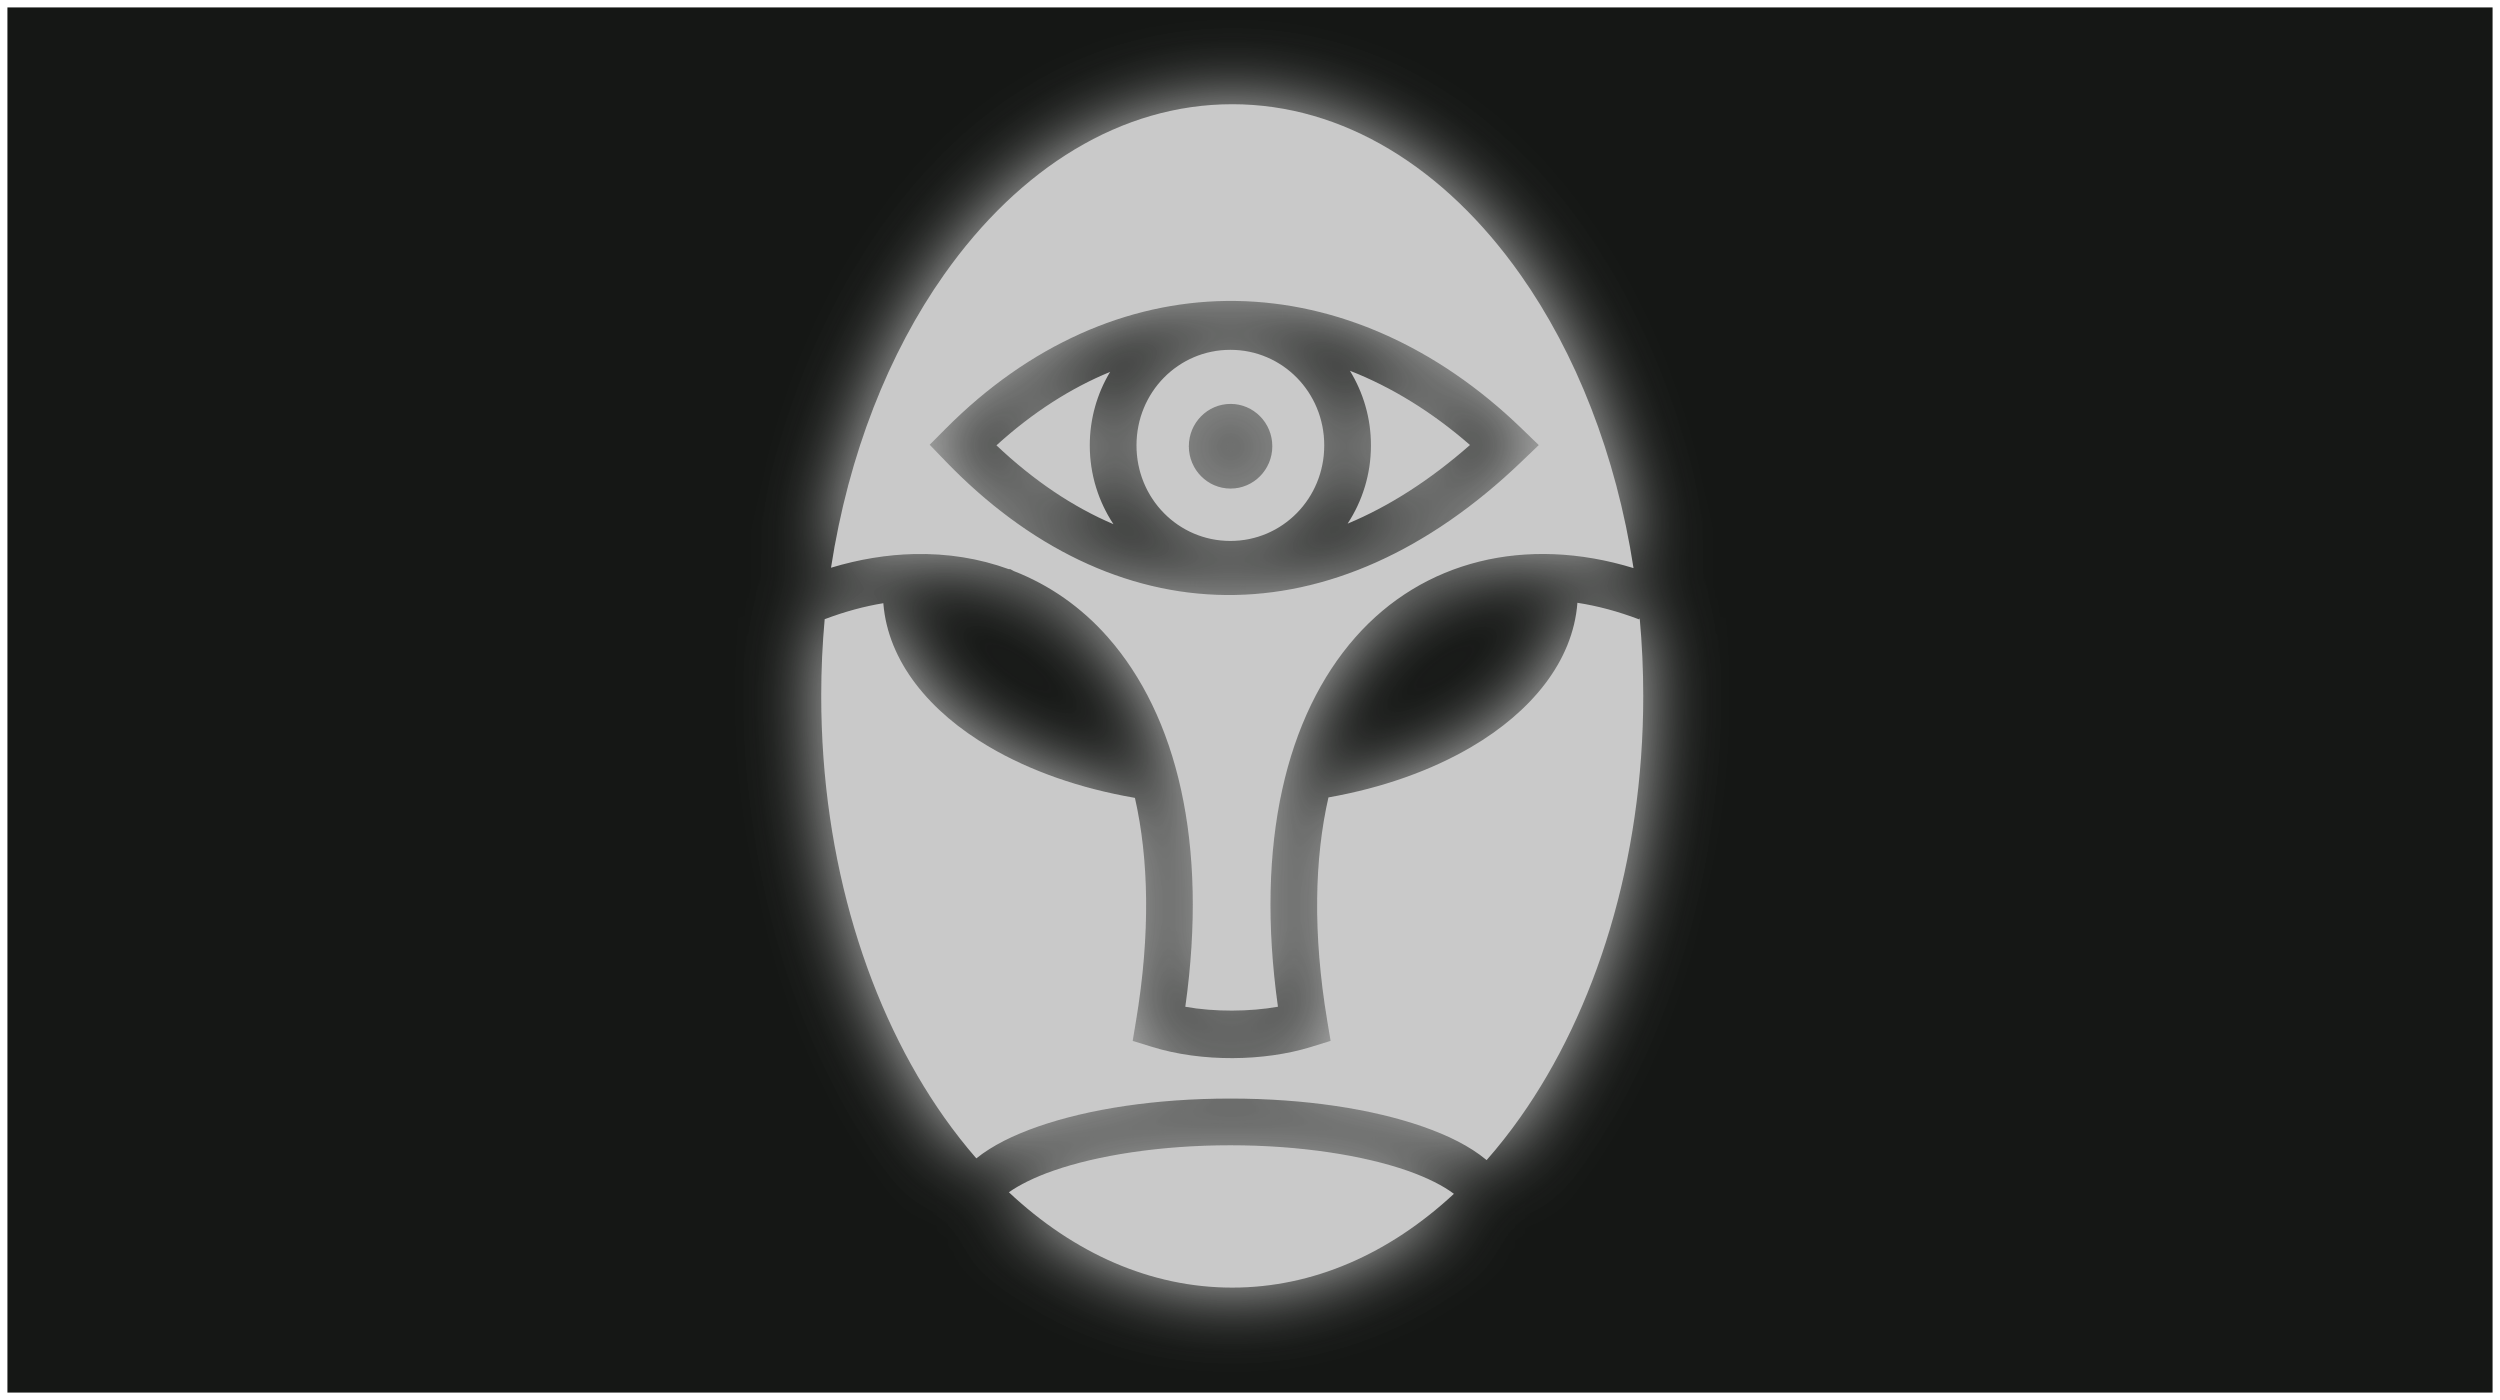
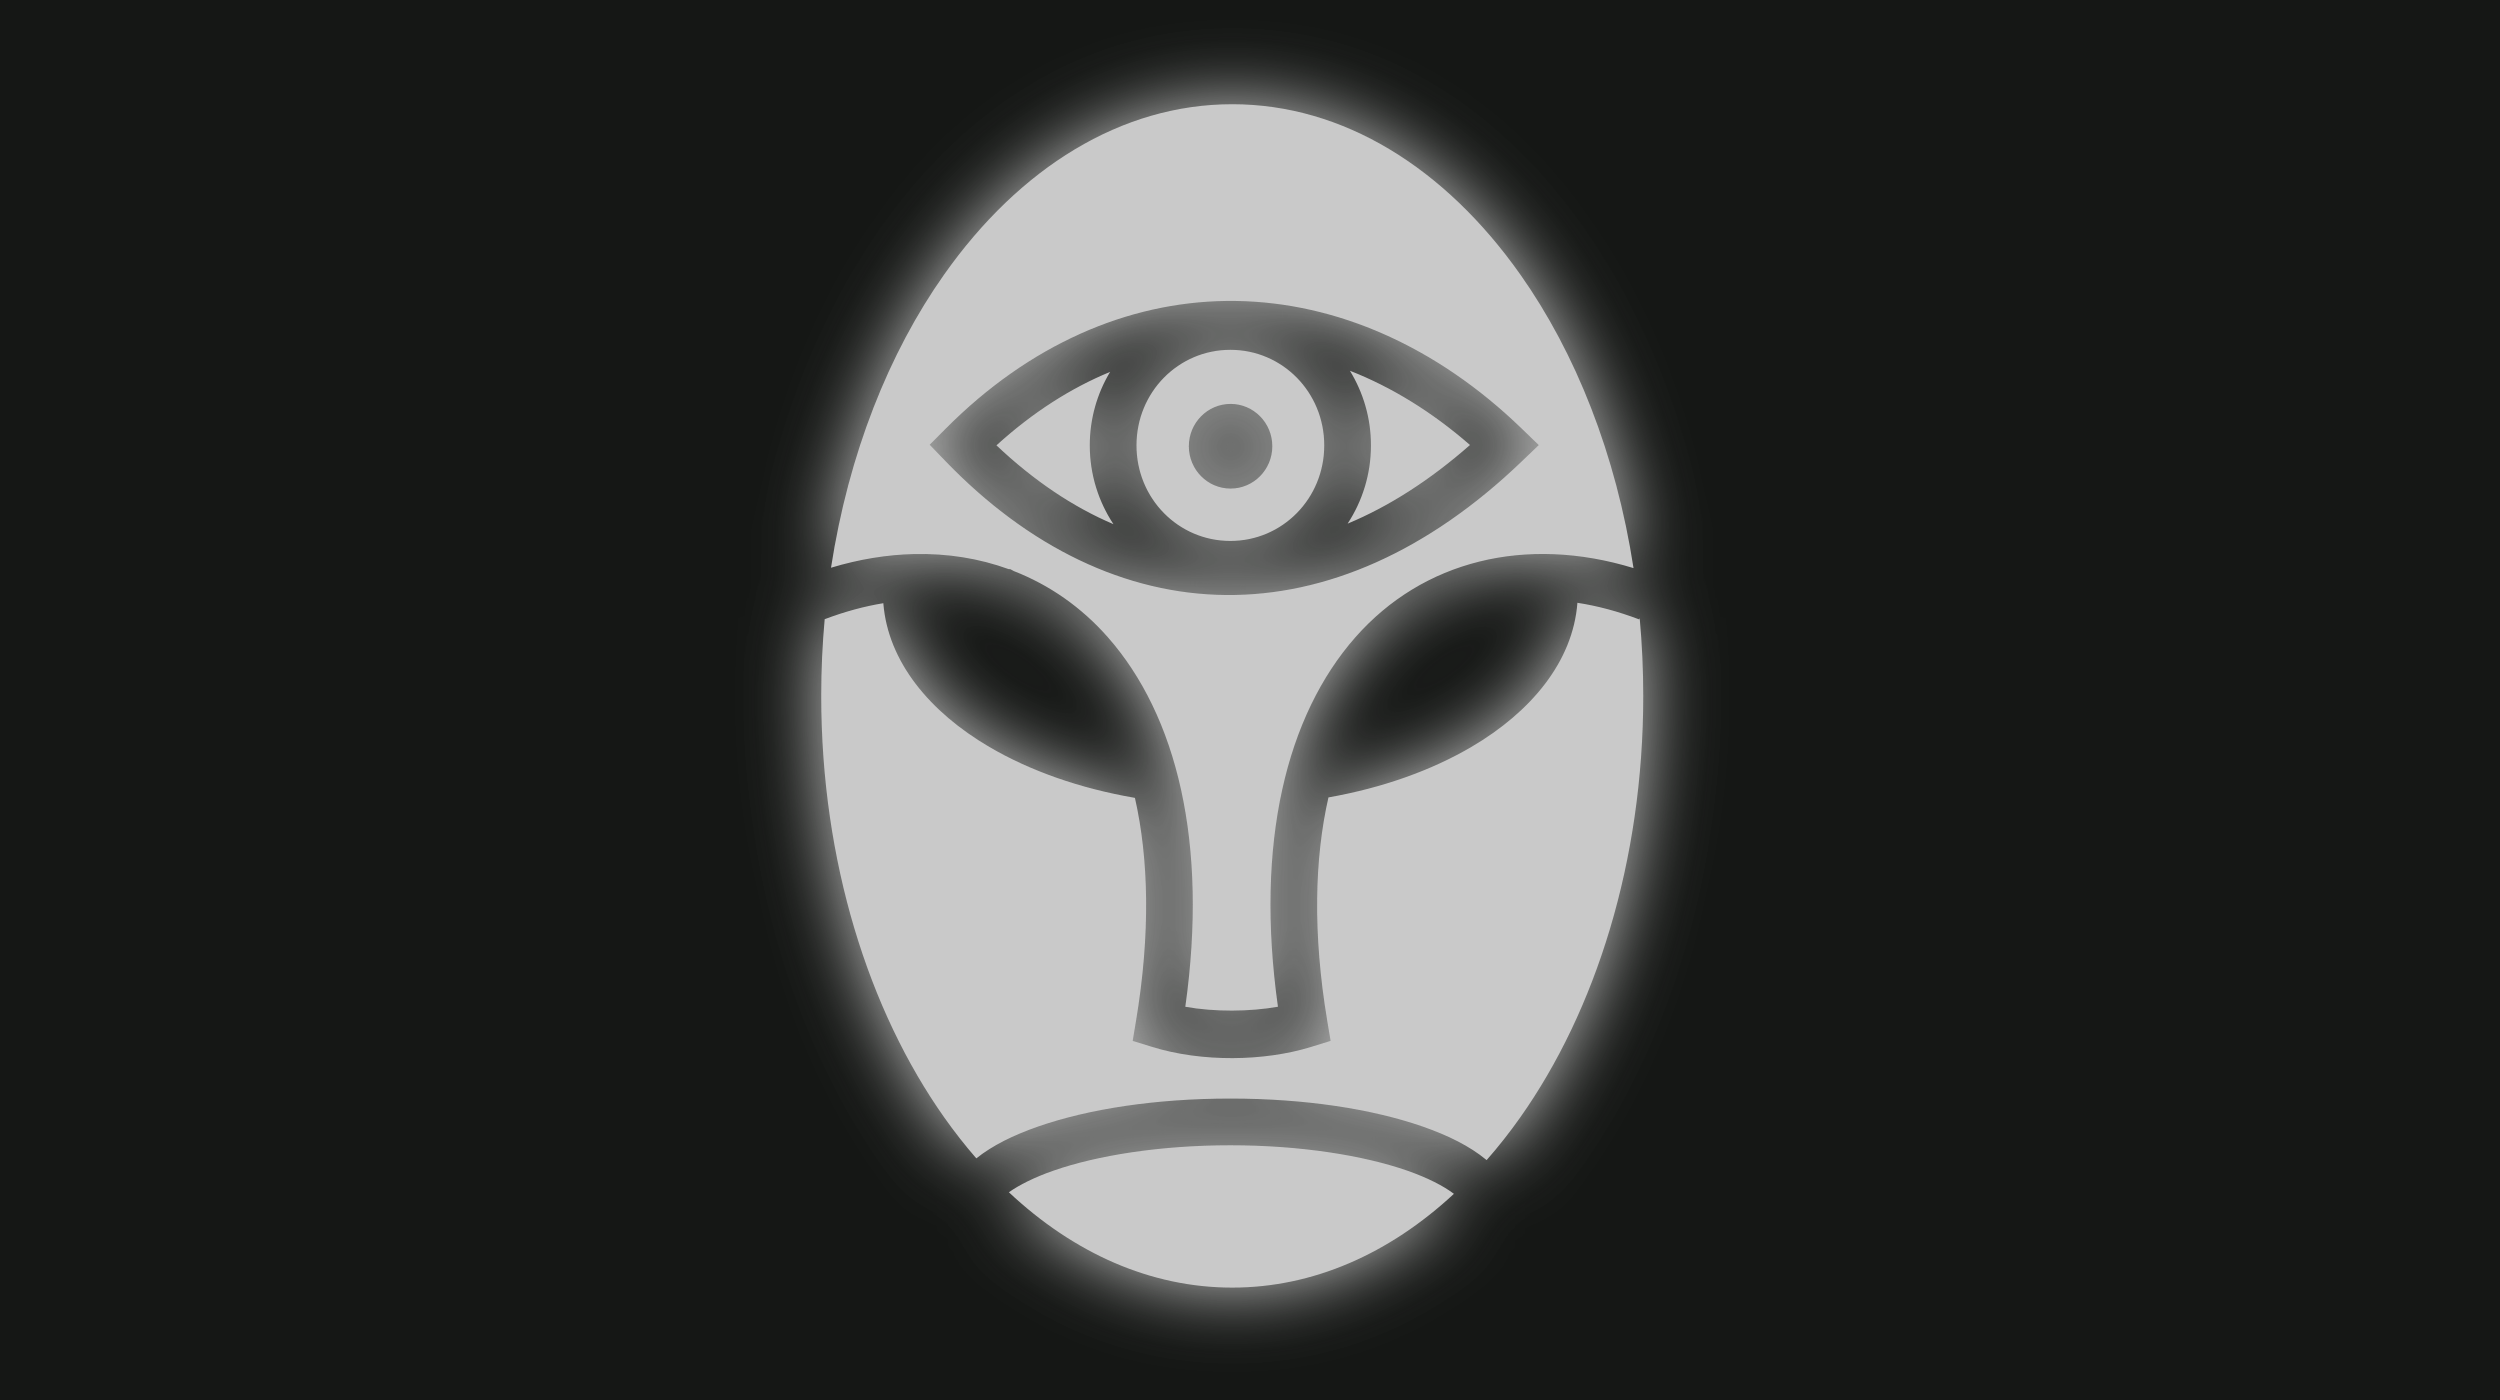
<svg xmlns="http://www.w3.org/2000/svg" viewBox="0 0 1000 560" version="1.1" id="svg21" width="1000" height="560">
  <defs id="defs13">
    <filter id="shadow-1" height="3" width="3" x="-1" y="-1">
      <feFlood flood-color="#c9c9c9" result="flood" id="feFlood2" />
      <feComposite in="flood" in2="SourceGraphic" operator="atop" result="composite" id="feComposite4" />
      <feGaussianBlur in="composite" stdDeviation="15" result="blur" id="feGaussianBlur6" />
      <feOffset result="offset" id="feOffset8" />
      <feComposite in="SourceGraphic" in2="offset" operator="over" id="feComposite10" />
    </filter>
  </defs>
-   <path d="M 0,0 H 1000 V 560 H 0 Z" id="path15" style="fill:#151715;stroke:#ffffff;stroke-width:5.939" />
+   <path d="M 0,0 H 1000 V 560 H 0 Z" id="path15" style="fill:#151715;stroke:#ffffff;stroke-width:0;stroke-miterlimit:4;stroke-dasharray:none" />
  <g class="" id="g19" transform="translate(240.817,21.367)">
    <path d="m 252.076,20.326 c -44.403,0 -85.074,25.412 -115.224,68.104 -22.122,31.322 -38.243,71.822 -45.268,117.295 11.268,-3.406 22.4,-5.216 33.176,-5.47 13.302,-0.316 26.063,1.73 37.87,6.024 h 0.64 c 0.506,0.263 0.99,0.537 1.49,0.804 14.208,5.552 26.97,14.42 37.545,26.42 27.592,31.31 40.233,82.2 31.002,147.836 11.677,2.103 25.794,2 37.056,-0.014 -9.227,-65.628 3.416,-116.514 31.006,-147.822 26.953,-30.586 68.11,-40.84 111.224,-27.63 C 405.581,160.34 389.448,119.786 367.303,88.429 337.151,45.737 296.478,20.325 252.075,20.325 Z m -2.478,78.69 c 1.268,-0.017 2.536,-0.018 3.804,0 40.59,0.548 80.635,18.362 114.31,50.902 l 6.983,6.748 -7.01,6.72 c -37.295,35.744 -78.045,53.636 -118.17,53.253 -40.128,-0.384 -78.892,-19.074 -112.103,-53.515 l -6.353,-6.588 6.454,-6.488 c 33.47,-33.64 72.76,-50.512 112.084,-51.034 z m 1.732,19.545 c -20.775,0 -37.55,16.932 -37.55,38.225 0,21.293 16.775,38.225 37.55,38.225 20.775,0 37.55,-16.932 37.55,-38.225 0,-21.294 -16.775,-38.224 -37.55,-38.224 z m 47.816,8.37 c 5.332,8.7 8.42,18.933 8.42,29.855 0,11.535 -3.442,22.304 -9.337,31.307 16.365,-6.818 32.772,-17.236 48.954,-31.46 -15.21,-13.253 -31.398,-23.184 -48.038,-29.702 z m -95.92,0.457 c -15.647,6.447 -30.93,16.173 -45.464,29.384 14.99,14.17 30.685,24.68 46.806,31.537 -5.98,-9.046 -9.476,-19.896 -9.476,-31.522 0,-10.73 2.973,-20.8 8.133,-29.398 z m 48.186,12.808 c 9.22,0 16.695,7.583 16.695,16.936 0,9.354 -7.475,16.934 -16.695,16.934 -9.22,0 -16.693,-7.58 -16.693,-16.933 0,-9.352 7.472,-16.935 16.692,-16.935 z m 138.736,79.553 c -1.77,23.523 -18.57,43.682 -42.44,57.676 -16.024,9.395 -35.52,16.348 -57.147,20.178 -5.55,24.405 -6.327,54.318 -0.484,89.334 l 1.344,8.052 -7.8,2.412 c -18.743,5.8 -43.65,6.162 -63.57,0 l -7.8,-2.412 1.344,-8.052 c 5.83,-34.932 5.07,-64.782 -0.444,-89.155 -22.05,-3.786 -41.922,-10.808 -58.207,-20.356 -23.814,-13.962 -40.593,-34.06 -42.43,-57.514 -7.567,1.242 -15.398,3.354 -23.458,6.397 -0.91,10.044 -1.383,20.29 -1.383,30.693 0,66.152 19.03,125.88 49.18,168.57 4.094,5.798 8.39,11.265 12.855,16.405 6.487,-5.172 14.775,-9.26 24.592,-12.69 20.326,-7.1 47.276,-11.228 77.026,-11.228 29.75,0 56.7,4.127 77.028,11.228 10.163,3.55 18.706,7.796 25.29,13.23 0.063,0.054 0.124,0.11 0.188,0.163 4.687,-5.343 9.19,-11.044 13.47,-17.108 30.15,-42.69 49.18,-102.418 49.18,-168.57 0,-10.56 -0.49,-20.955 -1.427,-31.145 l -0.203,0.538 c -8.503,-3.228 -16.75,-5.42 -24.704,-6.645 z M 251.326,436.744 c -27.984,0 -53.328,4.058 -70.863,10.184 -7.556,2.64 -13.624,5.7 -17.725,8.61 25.946,24.332 56.627,38.136 89.338,38.136 32.43,0 62.867,-13.568 88.672,-37.512 -4.087,-3.096 -10.458,-6.405 -18.557,-9.234 -17.533,-6.126 -42.88,-10.184 -70.864,-10.184 z" id="path17" style="fill:#c9c9c9;filter:url(#shadow-1)" />
  </g>
</svg>
